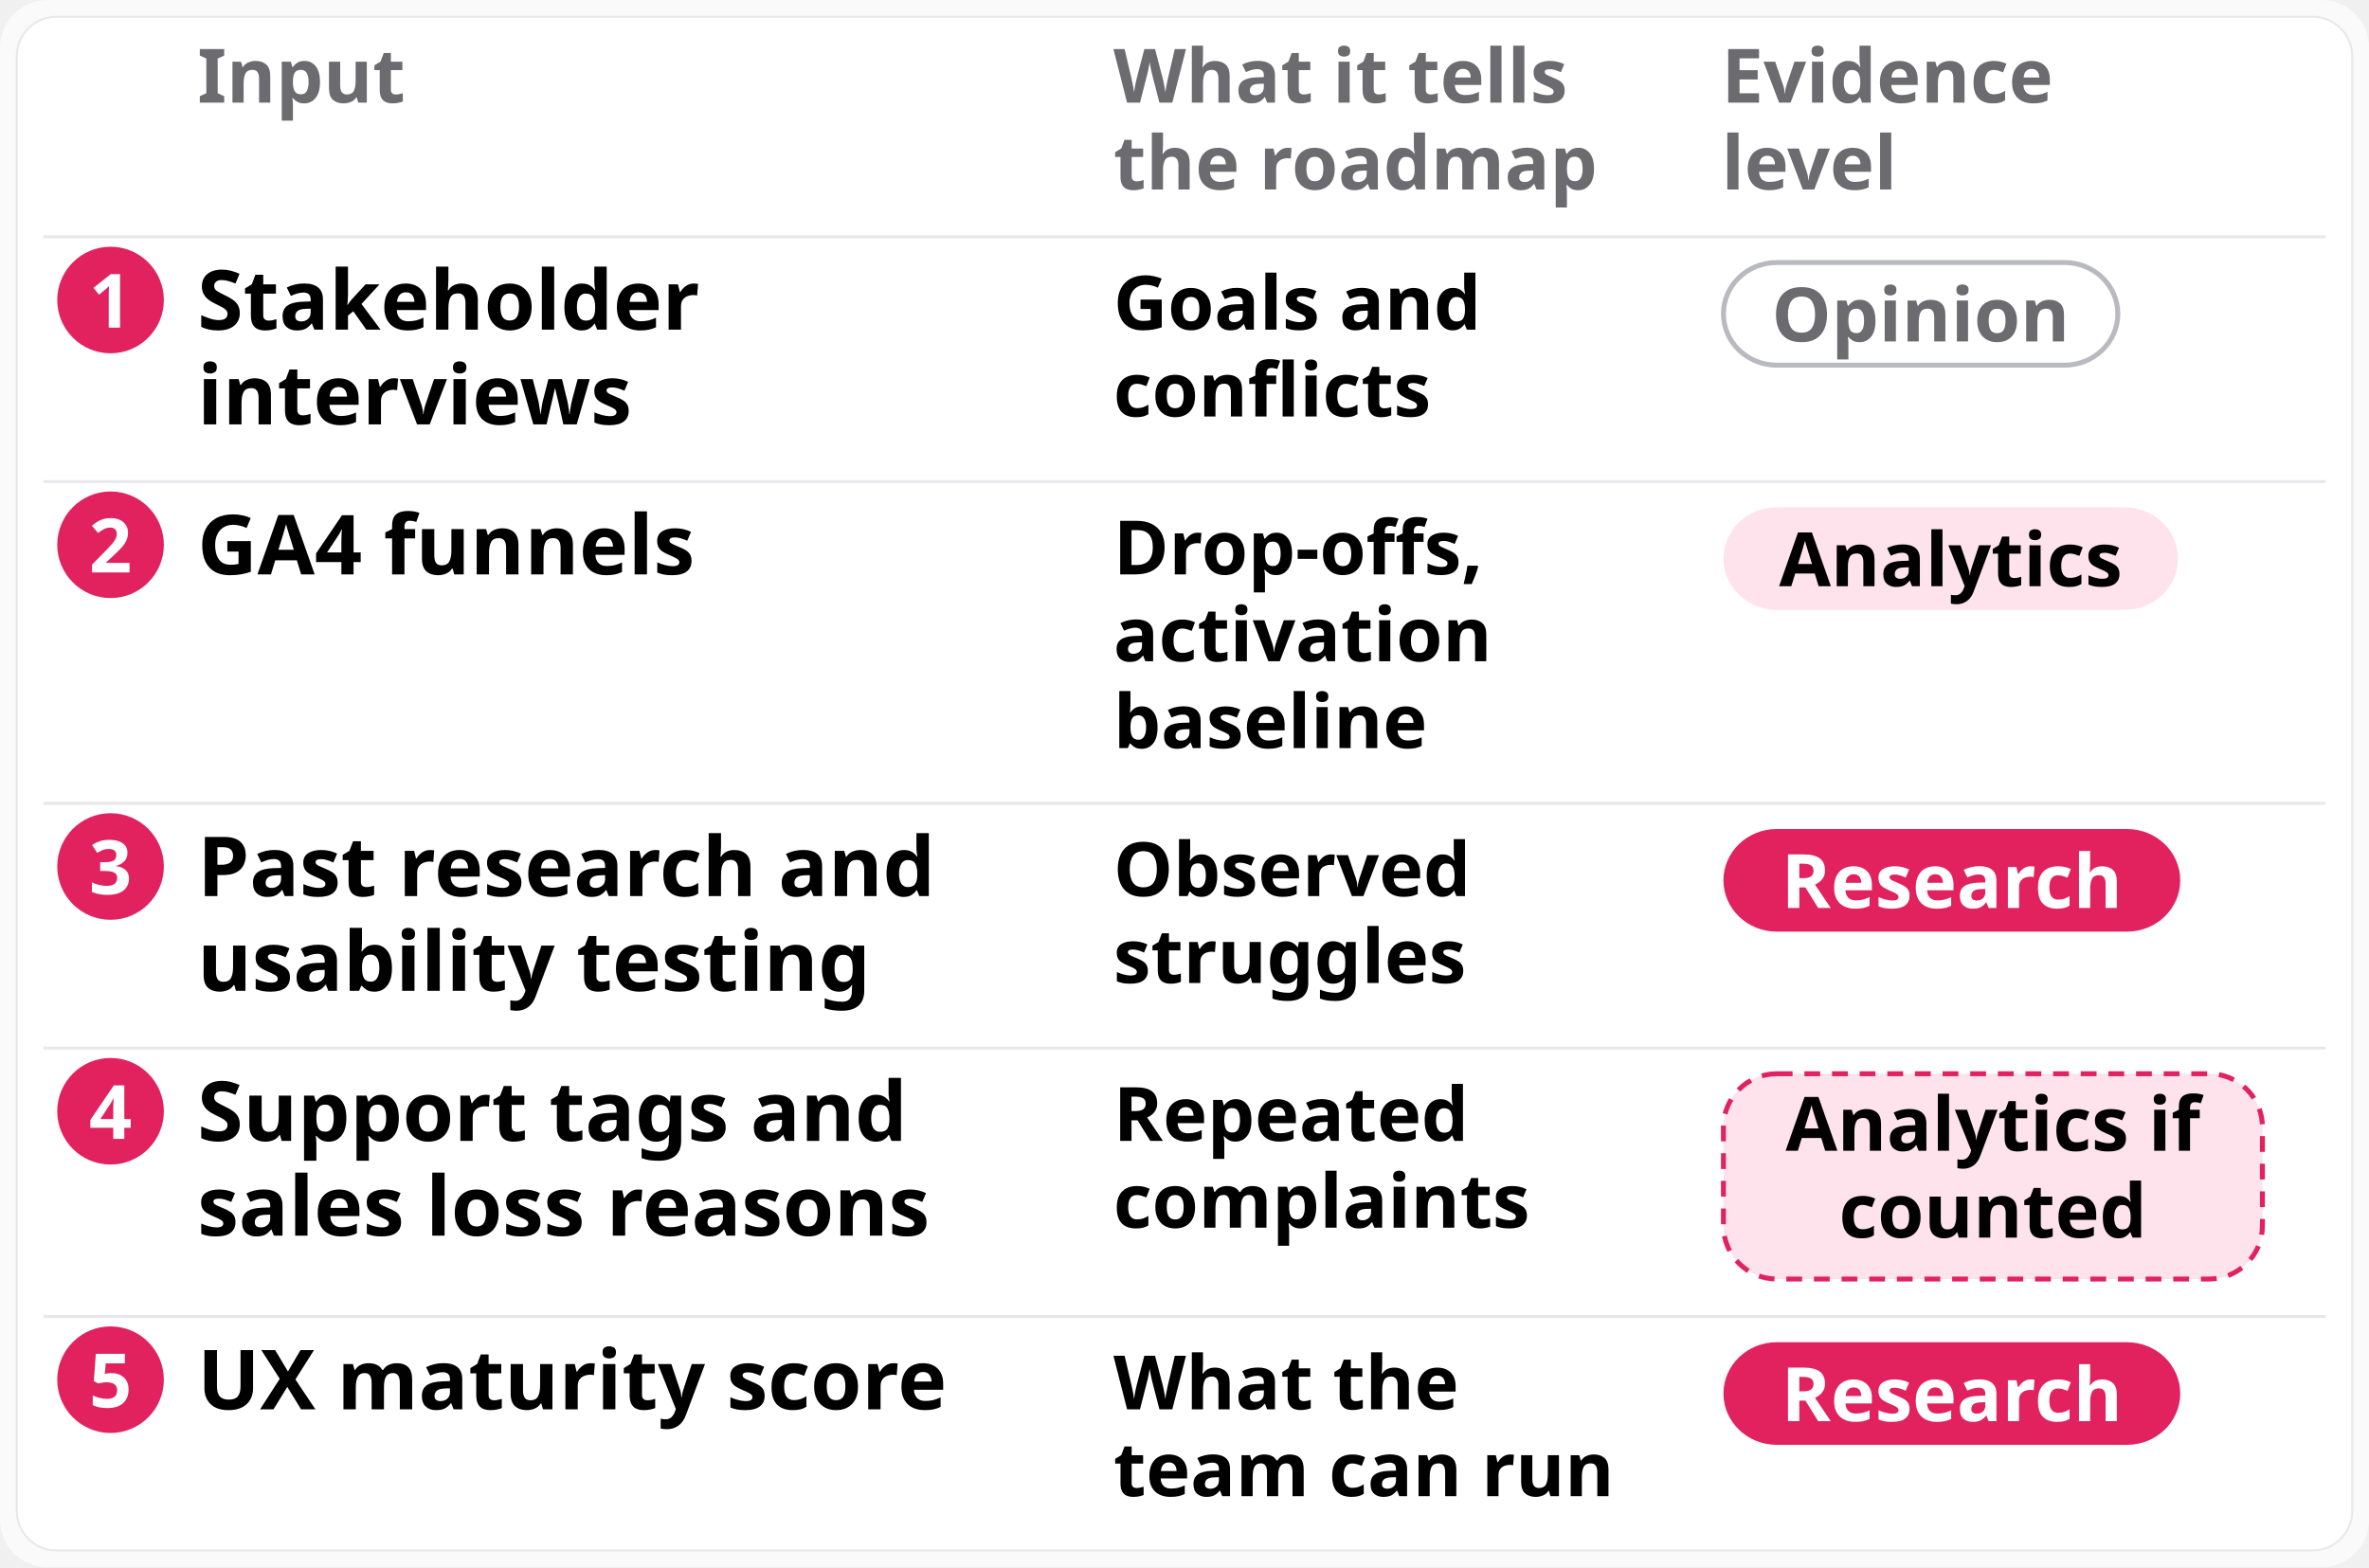
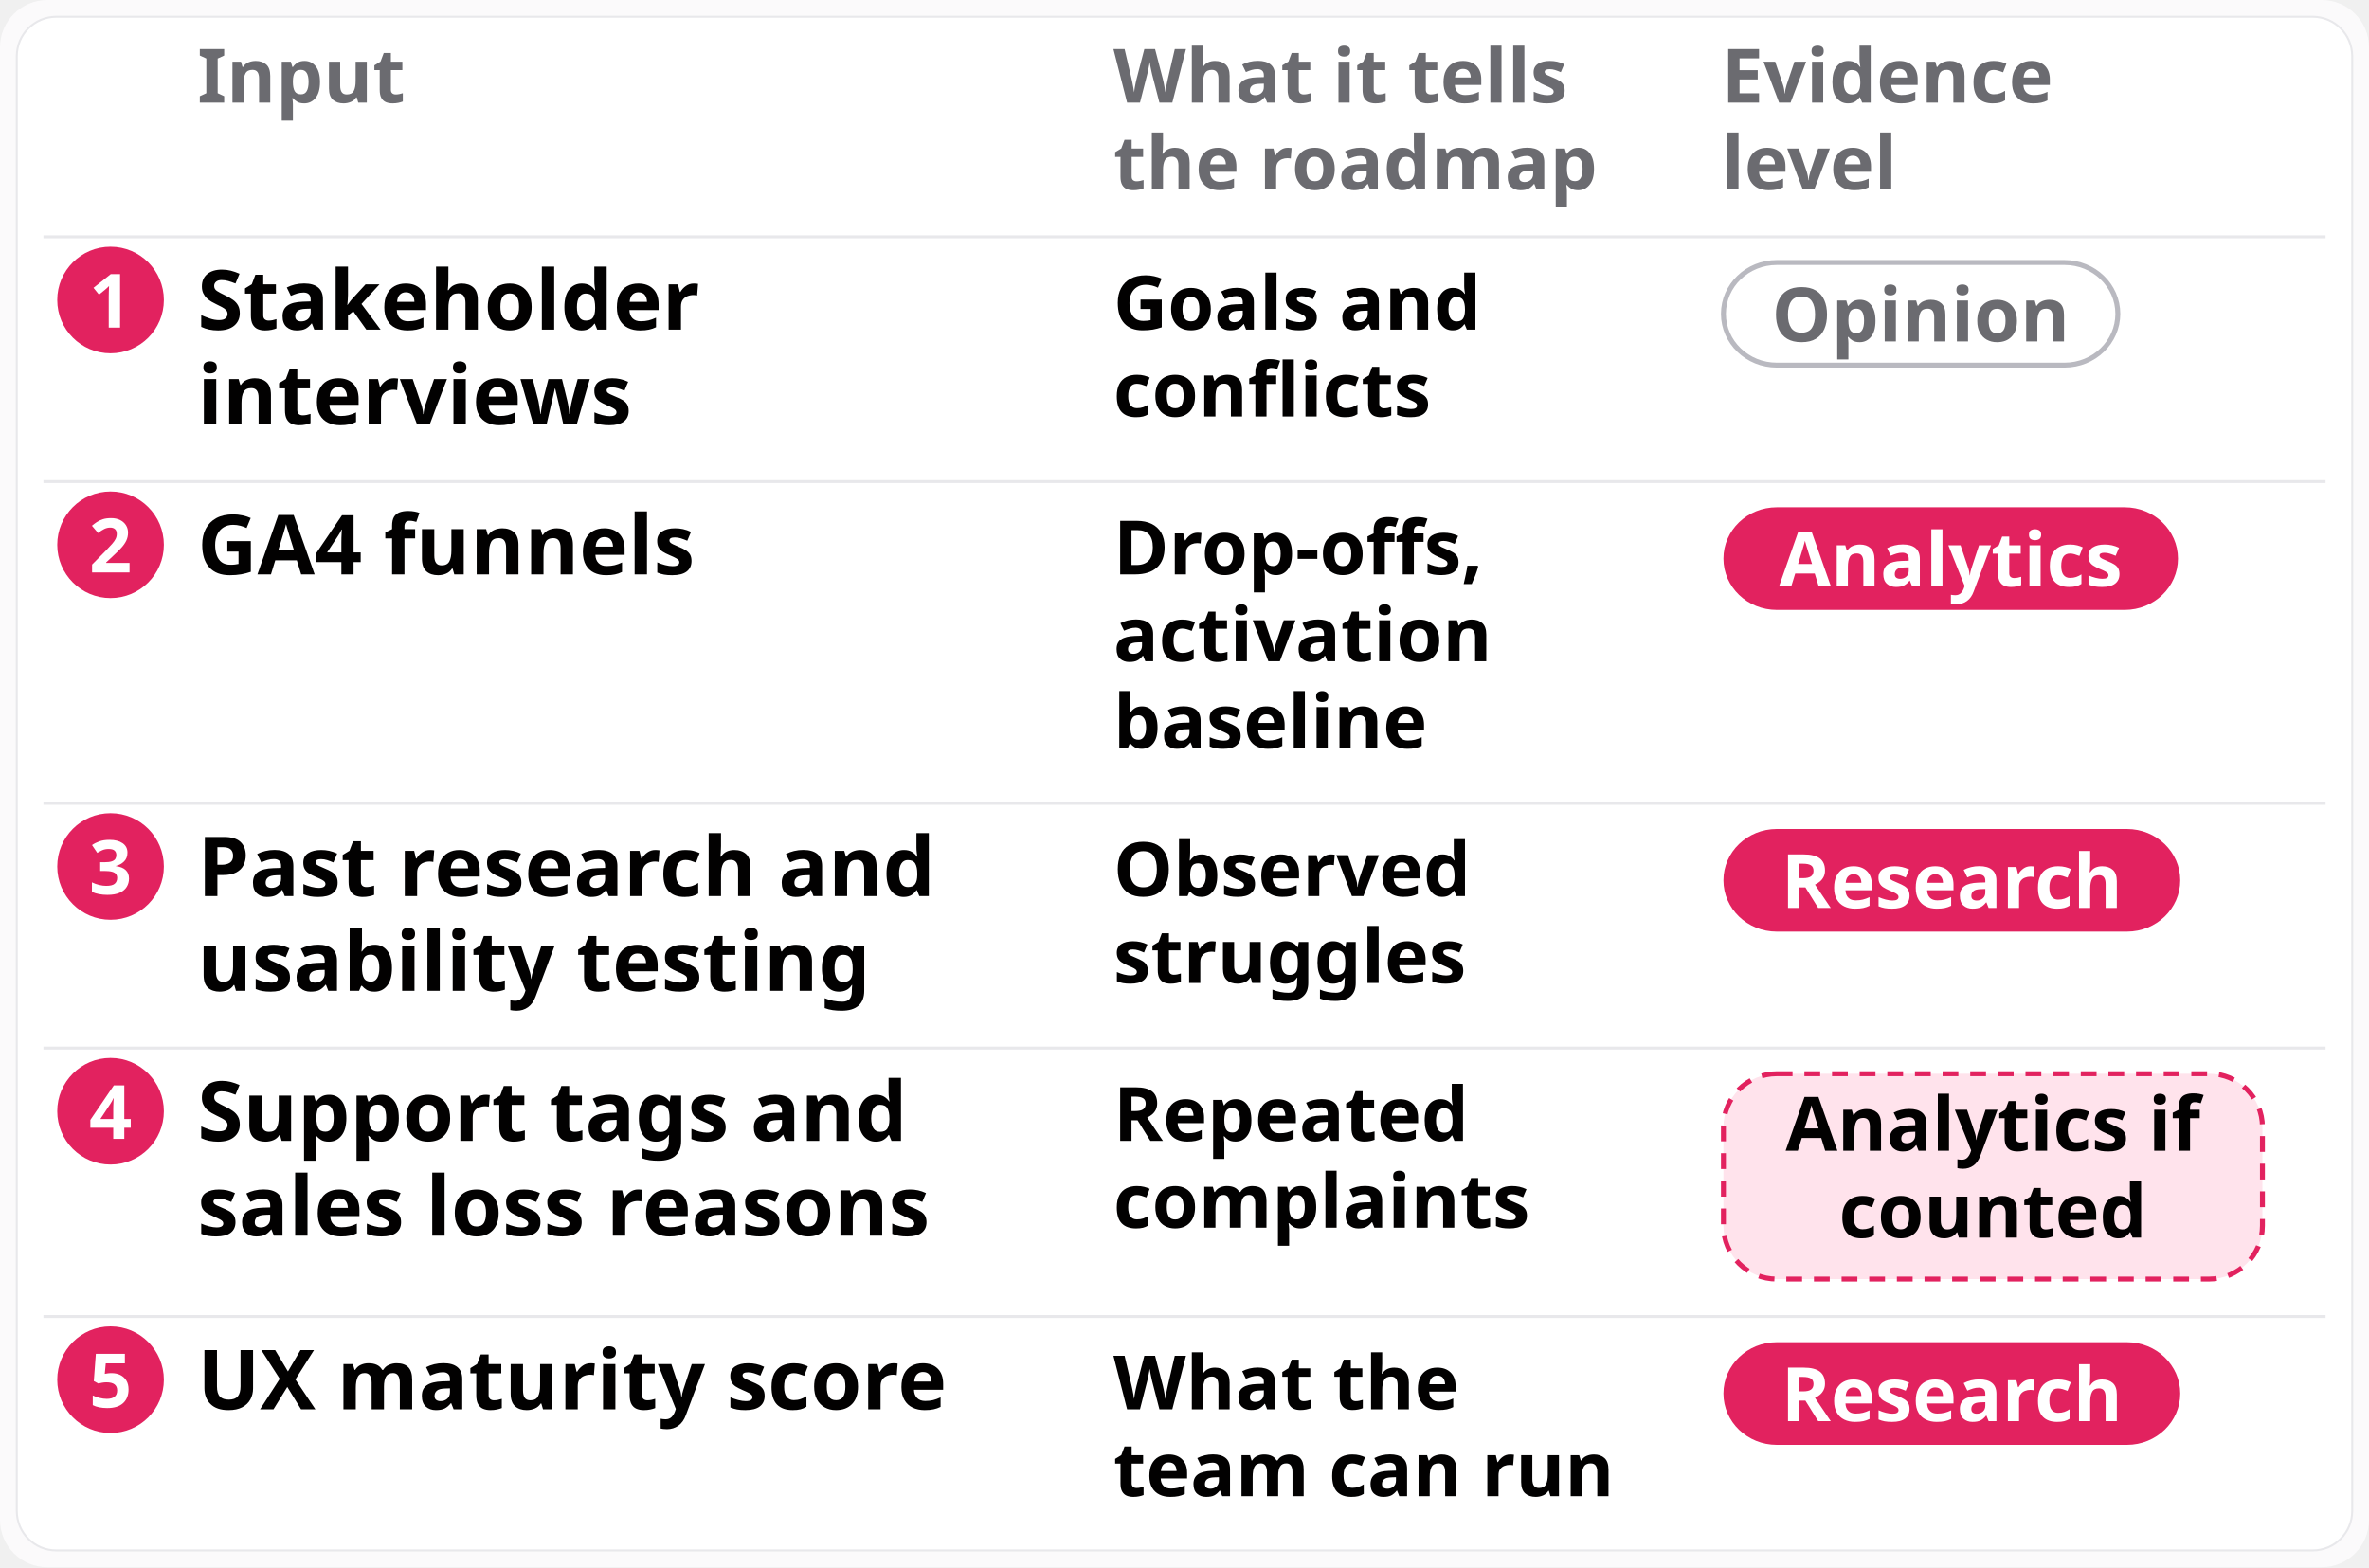
<svg xmlns="http://www.w3.org/2000/svg" viewBox="0 0 1200 794" width="1200" height="794" font-family="Manrope, system-ui, sans-serif">
  <rect width="1200" height="794" rx="24" fill="#FBFAFB" />
  <g class="card">
    <rect x="8.5" y="8.5" width="1183" height="777" rx="20" fill="#FFFFFF" stroke="#E8E8EB" />
    <path d="M22 120 H1178" stroke="#E8E8EB" stroke-width="1.5" />
    <path d="M22 244 H1178" stroke="#E8E8EB" stroke-width="1.5" />
    <path d="M22 407 H1178" stroke="#E8E8EB" stroke-width="1.5" />
    <path d="M22 531 H1178" stroke="#E8E8EB" stroke-width="1.5" />
    <path d="M22 667 H1178" stroke="#E8E8EB" stroke-width="1.5" />
    <text x="100" y="52" font-size="38" font-weight="800" fill="#6B6B70">Input</text>
    <text x="564" y="52" font-size="38" font-weight="800" fill="#6B6B70">What it tells</text>
    <text x="564" y="96" font-size="38" font-weight="800" fill="#6B6B70">the roadmap</text>
    <text x="872" y="52" font-size="38" font-weight="800" fill="#6B6B70">Evidence</text>
    <text x="872" y="96" font-size="38" font-weight="800" fill="#6B6B70">level</text>
    <circle cx="56" cy="152" r="27" fill="#E2225F" />
    <text x="56" y="166" font-size="38" font-weight="800" fill="#FFFFFF" text-anchor="middle">1</text>
    <text x="100" y="167" font-size="42" font-weight="800" fill="#020101">Stakeholder</text>
    <text x="100" y="215" font-size="42" font-weight="800" fill="#020101">interviews</text>
    <text x="564" y="167" font-size="38" font-weight="600" fill="#020101">Goals and</text>
    <text x="564" y="211" font-size="38" font-weight="600" fill="#020101">conflicts</text>
    <g class="card">
      <rect x="873" y="133" width="199.768" height="52" rx="27" fill="#FFFFFF" stroke="#B9B9C0" stroke-width="2.5" />
      <text x="972.884" y="173" font-size="38" font-weight="800" fill="#6B6B70" text-anchor="middle">Opinion</text>
    </g>
    <circle cx="56" cy="276" r="27" fill="#E2225F" />
    <text x="56" y="290" font-size="38" font-weight="800" fill="#FFFFFF" text-anchor="middle">2</text>
    <text x="100" y="291" font-size="42" font-weight="800" fill="#020101">GA4 funnels</text>
    <text x="564" y="291" font-size="38" font-weight="600" fill="#020101">Drop-offs,</text>
    <text x="564" y="335" font-size="38" font-weight="600" fill="#020101">activation</text>
    <text x="564" y="379" font-size="38" font-weight="600" fill="#020101">baseline</text>
    <g class="card">
-       <rect x="873" y="257" width="230.234" height="52" rx="27" fill="#FFE3EC" />
-       <text x="988.117" y="297" font-size="38" font-weight="800" fill="#020101" text-anchor="middle">Analytics</text>
+       <rect x="873" y="257" width="230.234" height="52" rx="27" fill="#E2225F" />
+       <text x="988.117" y="297" font-size="38" font-weight="800" fill="#FFFFFF" text-anchor="middle">Analytics</text>
    </g>
    <circle cx="56" cy="439" r="27" fill="#E2225F" />
    <text x="56" y="453" font-size="38" font-weight="800" fill="#FFFFFF" text-anchor="middle">3</text>
    <text x="100" y="454" font-size="42" font-weight="800" fill="#020101">Past research and</text>
    <text x="100" y="502" font-size="42" font-weight="800" fill="#020101">usability testing</text>
    <text x="564" y="454" font-size="38" font-weight="600" fill="#020101">Observed</text>
    <text x="564" y="498" font-size="38" font-weight="600" fill="#020101">struggles</text>
    <g class="card">
      <rect x="873" y="420" width="231.385" height="52" rx="27" fill="#E2225F" />
      <text x="988.692" y="460" font-size="38" font-weight="800" fill="#FFFFFF" text-anchor="middle">Research</text>
    </g>
    <circle cx="56" cy="563" r="27" fill="#E2225F" />
    <text x="56" y="577" font-size="38" font-weight="800" fill="#FFFFFF" text-anchor="middle">4</text>
    <text x="100" y="578" font-size="42" font-weight="800" fill="#020101">Support tags and</text>
    <text x="100" y="626" font-size="42" font-weight="800" fill="#020101">sales loss reasons</text>
    <text x="564" y="578" font-size="38" font-weight="600" fill="#020101">Repeated</text>
    <text x="564" y="622" font-size="38" font-weight="600" fill="#020101">complaints</text>
    <g class="card">
      <rect x="873" y="544" width="273.021" height="104" rx="27" fill="#FFE3EC" stroke="#E2225F" stroke-width="2.5" stroke-dasharray="8 6" />
      <text x="1009.51" y="583" font-size="38" font-weight="800" fill="#020101" text-anchor="middle">Analytics if</text>
      <text x="1009.51" y="627" font-size="38" font-weight="800" fill="#020101" text-anchor="middle">counted</text>
    </g>
    <circle cx="56" cy="699" r="27" fill="#E2225F" />
    <text x="56" y="713" font-size="38" font-weight="800" fill="#FFFFFF" text-anchor="middle">5</text>
    <text x="100" y="714" font-size="42" font-weight="800" fill="#020101">UX maturity score</text>
    <text x="564" y="714" font-size="38" font-weight="600" fill="#020101">What the</text>
    <text x="564" y="758" font-size="38" font-weight="600" fill="#020101">team can run</text>
    <g class="card">
      <rect x="873" y="680" width="231.385" height="52" rx="27" fill="#E2225F" />
      <text x="988.692" y="720" font-size="38" font-weight="800" fill="#FFFFFF" text-anchor="middle">Research</text>
    </g>
  </g>
</svg>
